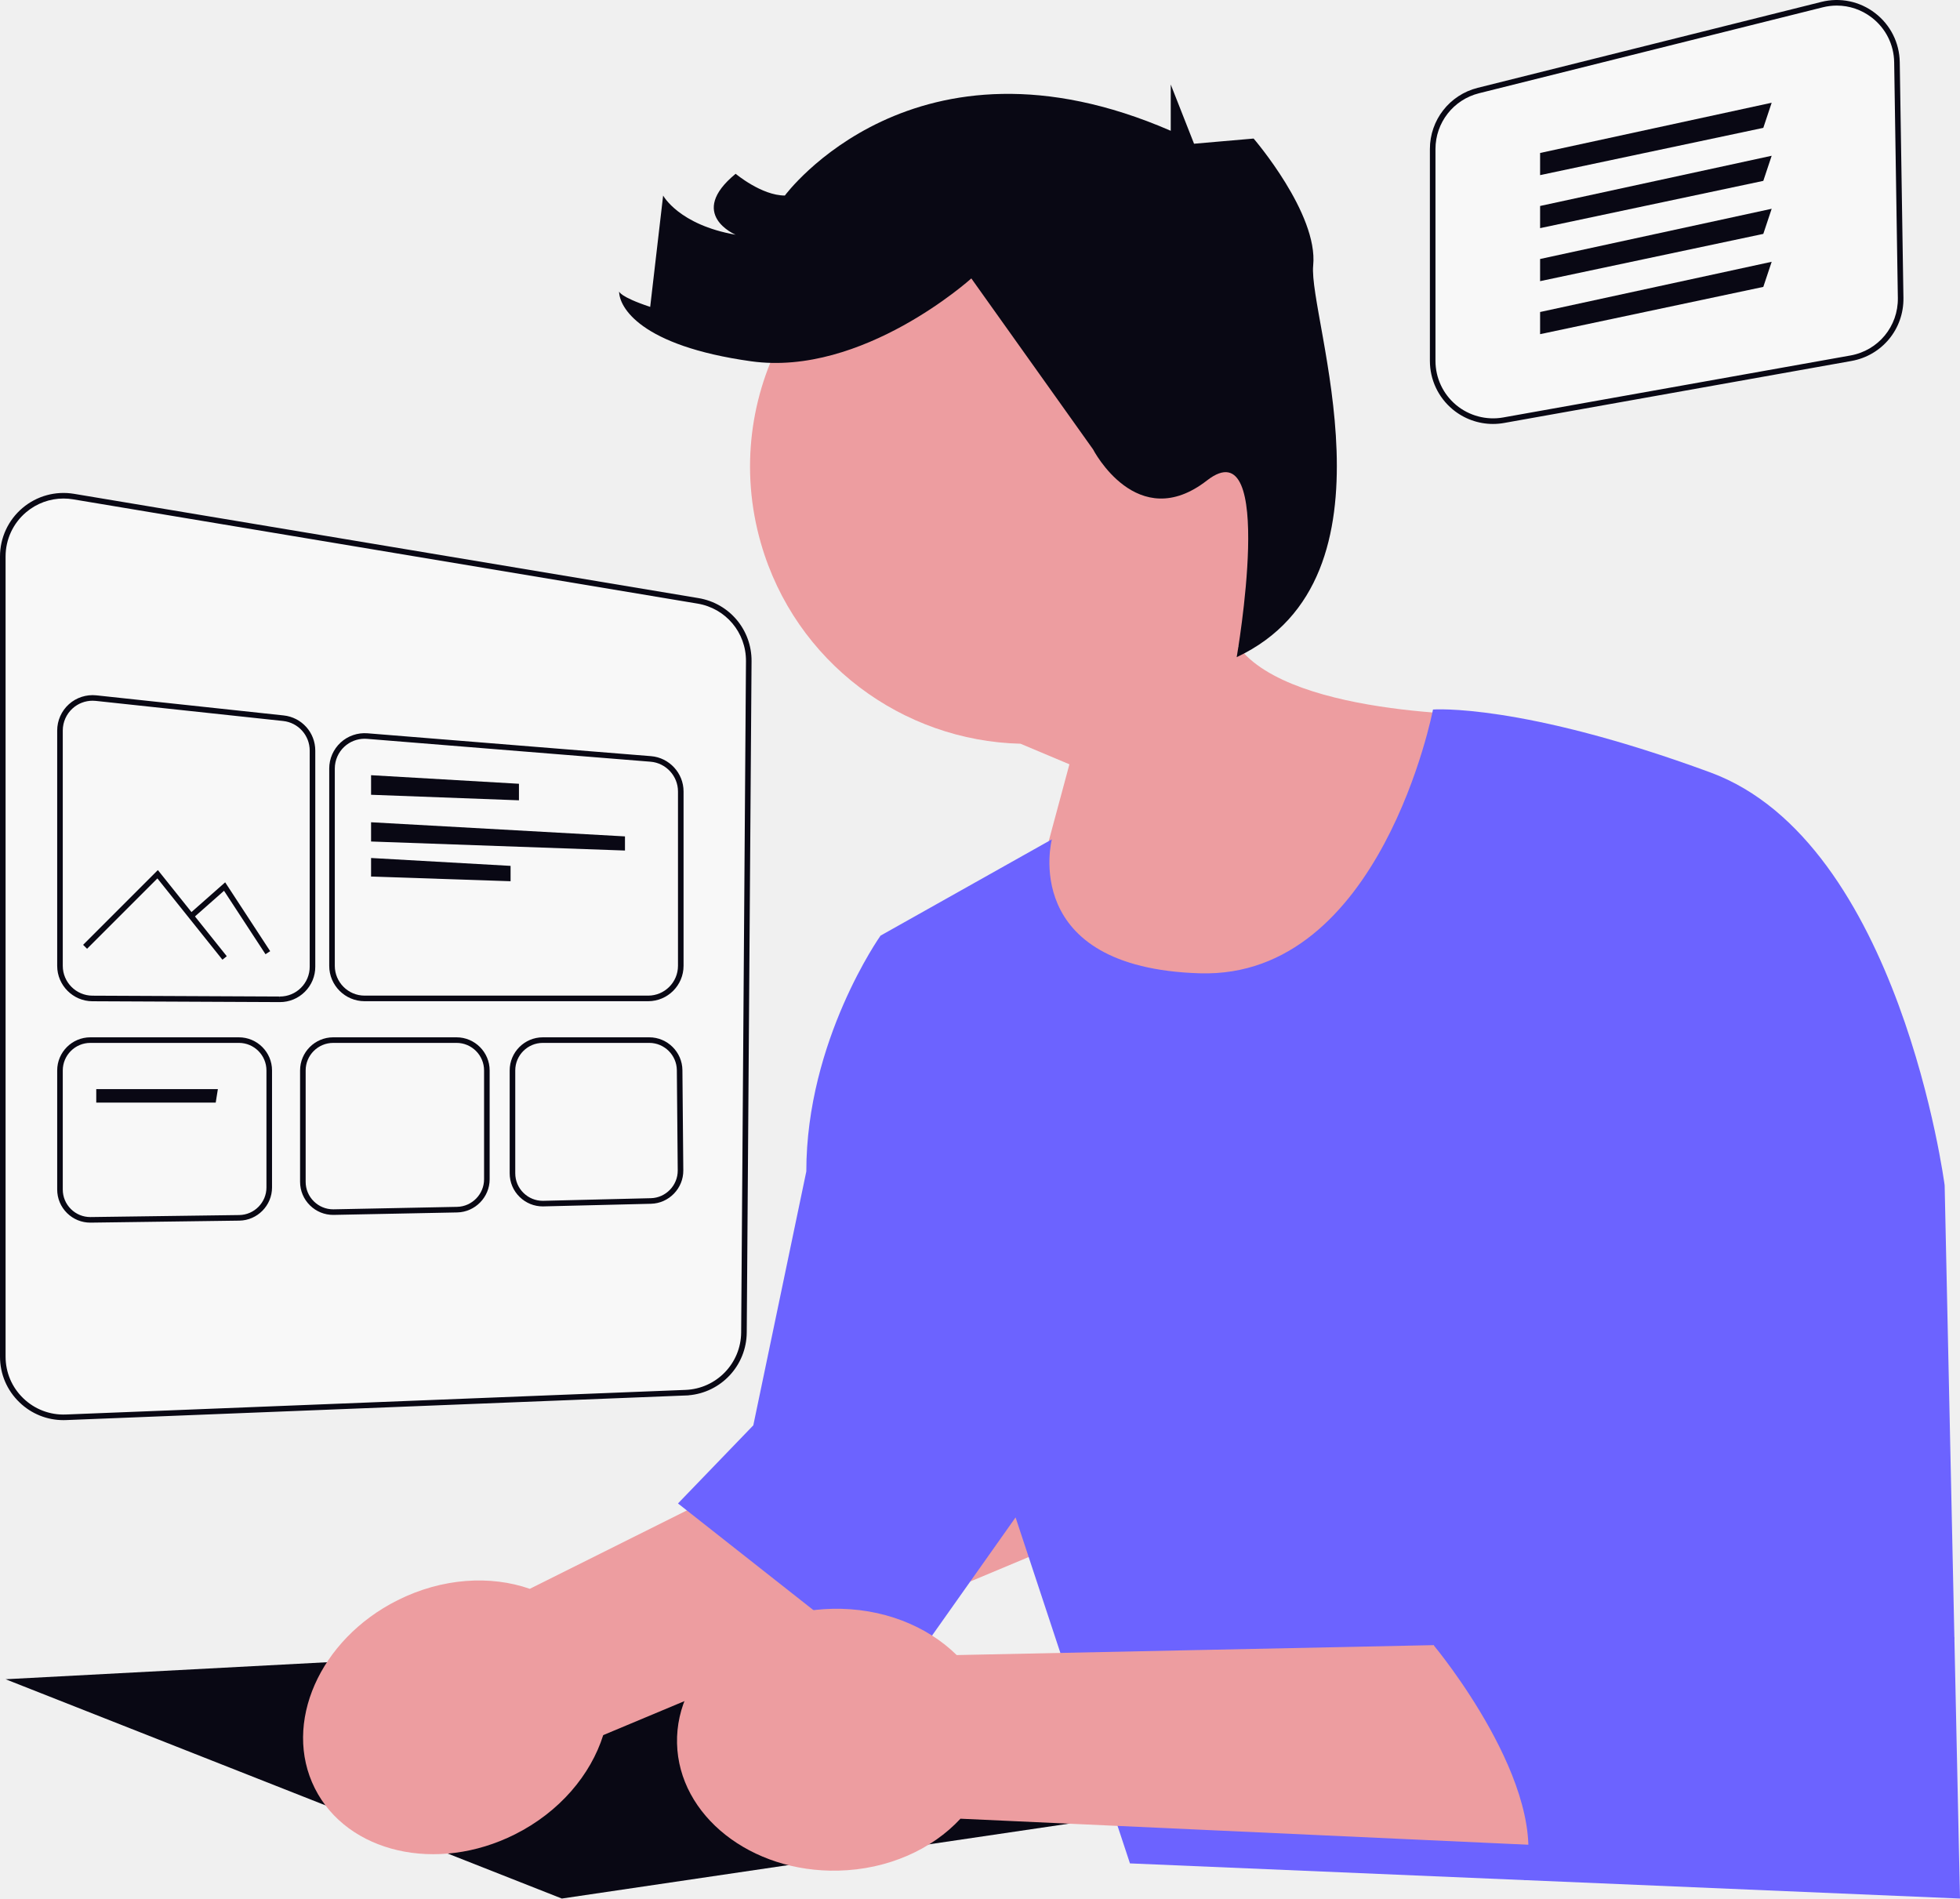
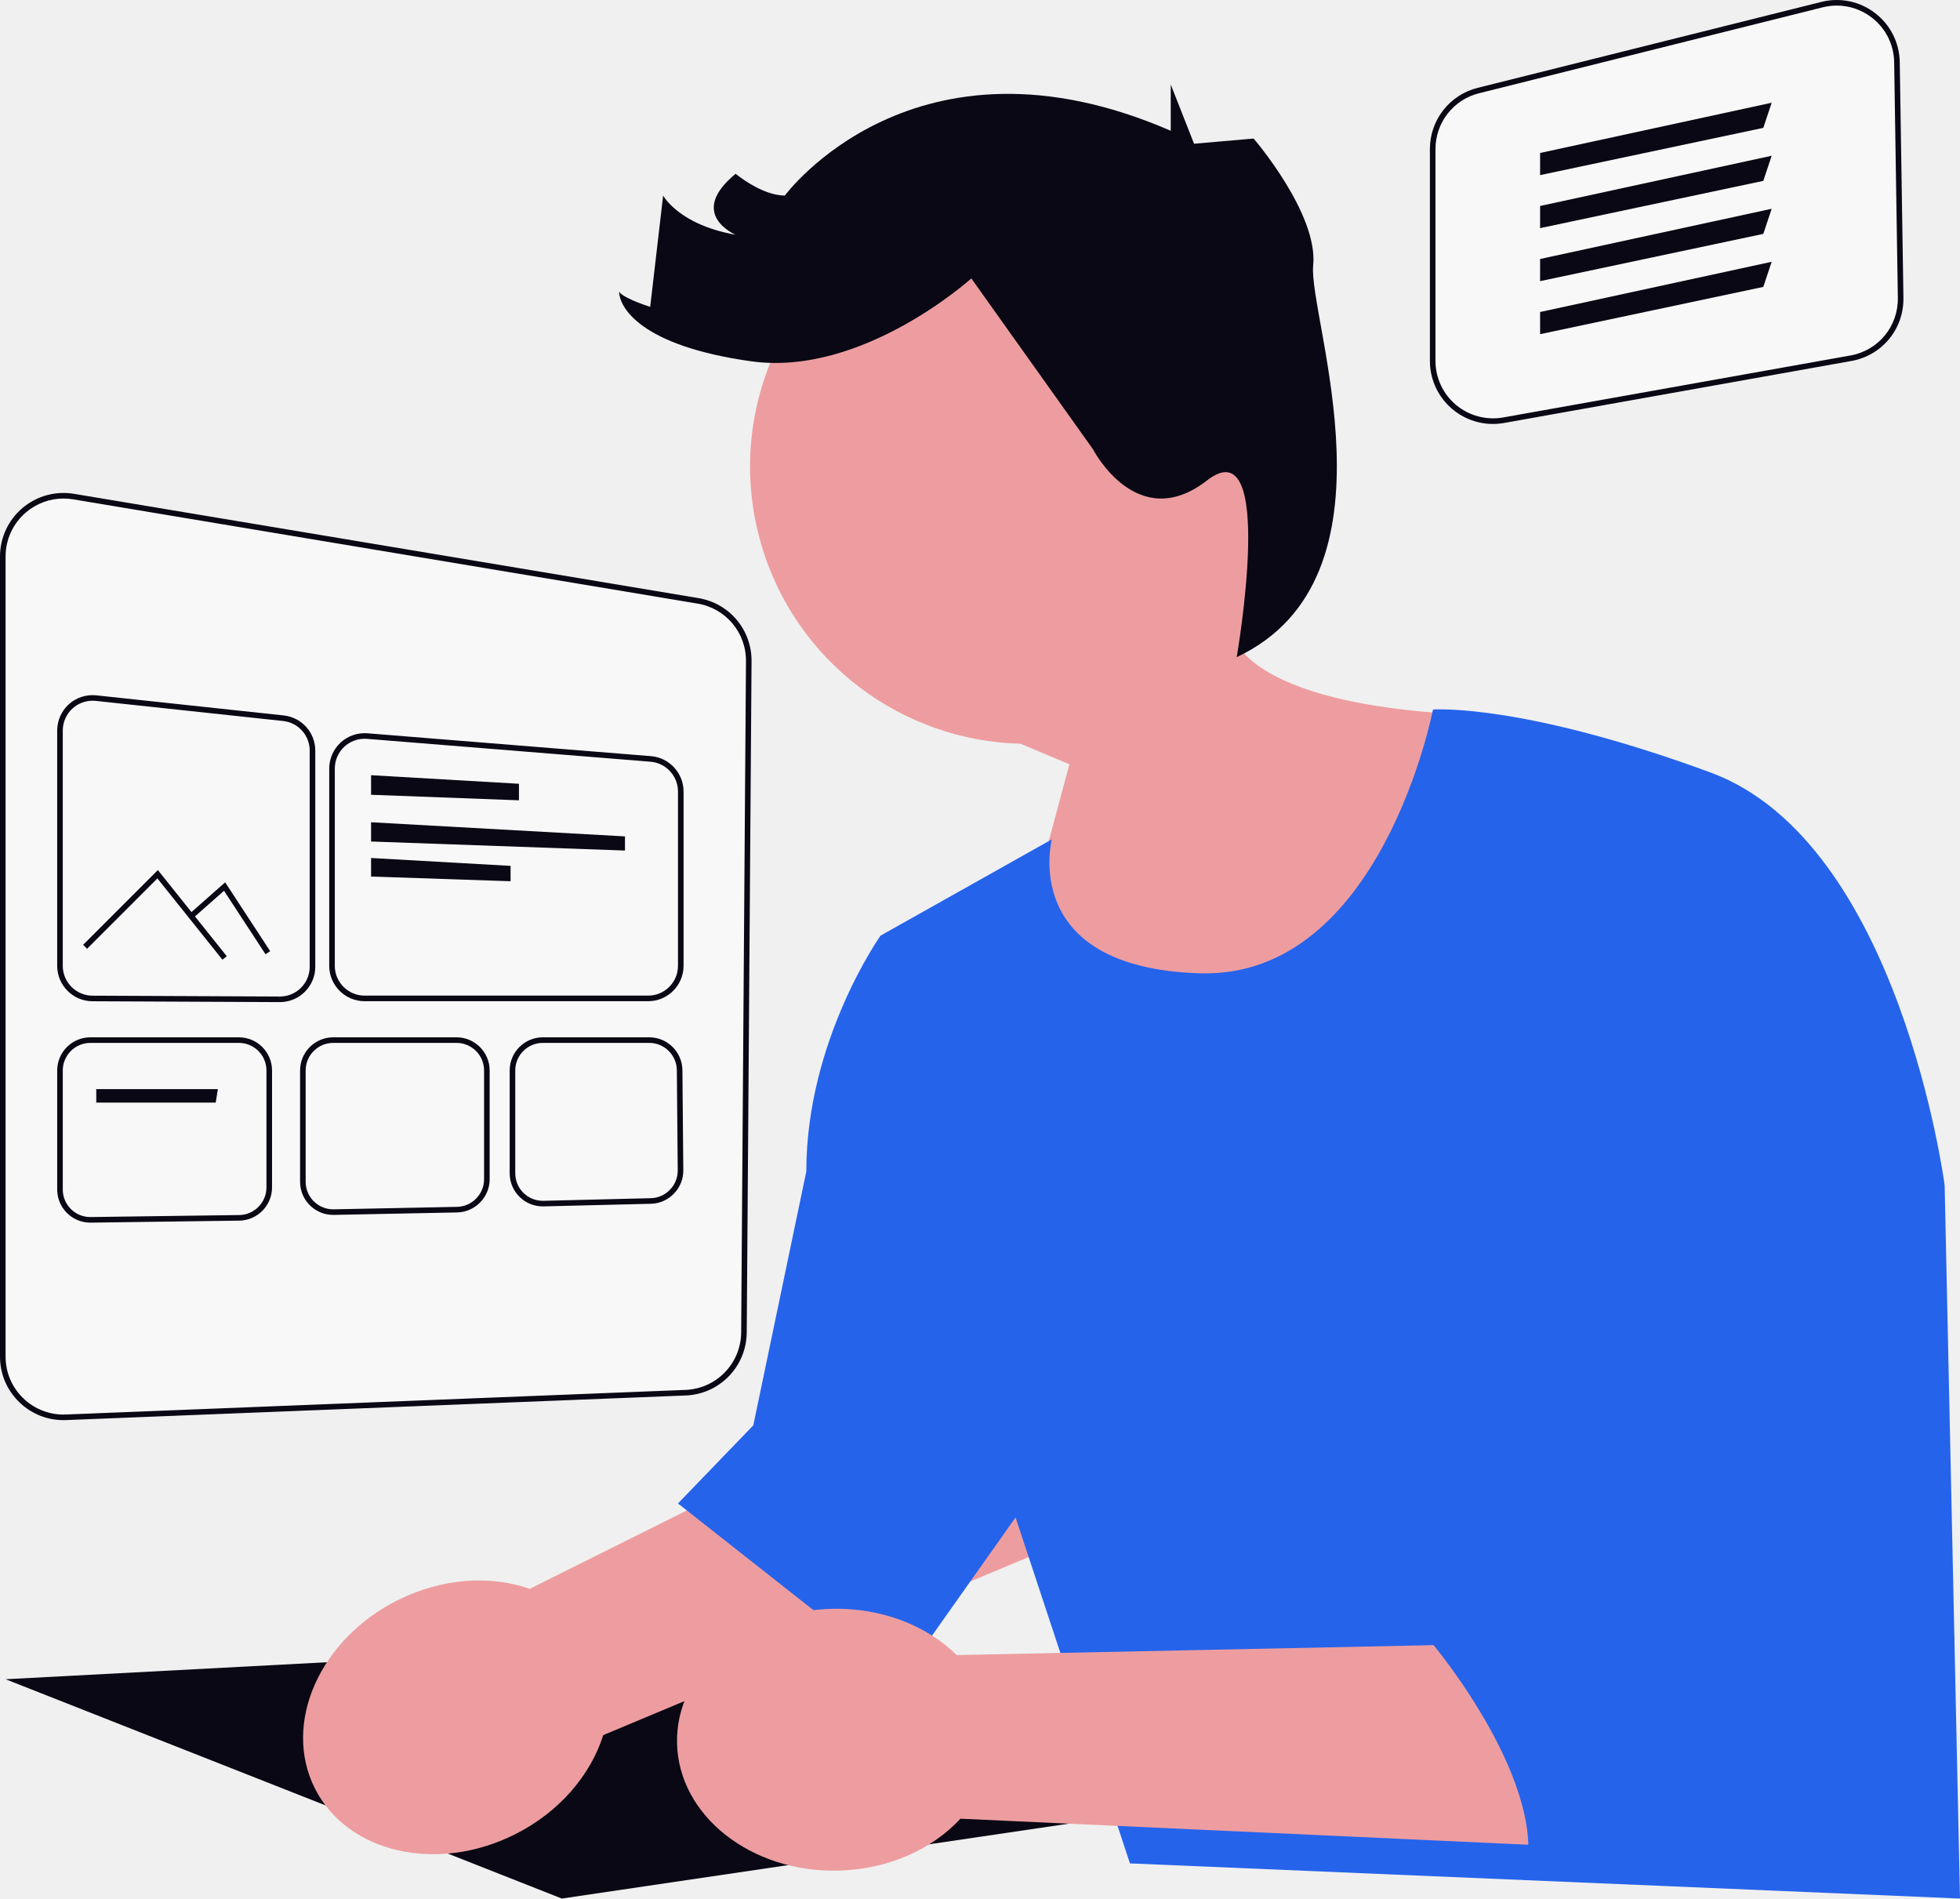
<svg xmlns="http://www.w3.org/2000/svg" width="702.5" height="680.418" viewBox="0 0 702.5 680.418" role="img" artist="Katerina Limpitsouni" source="https://undraw.co/">
  <path d="M463.614,139.785c-15.161-52.713-70.184-83.155-122.898-67.994-52.713,15.161-83.155,70.184-67.994,122.897,12.296,42.75,50.81,70.847,93.047,71.856l17.528,7.373-24.84,92.234,128.097,24.134,52.06-134s-75.569,1.415-94.86-24.635c20.84-24.501,29.417-58.636,19.86-91.865Z" fill="#ed9da0" />
  <polygon points="2 601.822 201.371 680.418 395 651.822 191 591.822 2 601.822" fill="#090814" />
  <path d="M189.896,569.416l190.763-95.219,40.667,61.808-205.121,85.842c-4.481,14.242-15.64,27.538-31.638,35.566-27.992,14.046-60.107,6.653-71.732-16.512-11.624-23.166,1.644-53.332,29.636-67.378,15.998-8.028,33.327-9.026,47.424-4.107Z" fill="#ed9da0" />
-   <path d="M513.614,254.285s-18.615,96.537-83.615,94.537-53-48-53-48l-61.395,34.5s-26.605,37.5-26.605,84.5l-19,91-27,28,80,63,41-58,41,124,297.5,12.596-5.5-255.596s-16-123-84-148-99.385-22.537-99.385-22.537Z" fill="#6c63ff" />
+   <path d="M513.614,254.285s-18.615,96.537-83.615,94.537-53-48-53-48l-61.395,34.5s-26.605,37.5-26.605,84.5l-19,91-27,28,80,63,41-58,41,124,297.5,12.596-5.5-255.596s-16-123-84-148-99.385-22.537-99.385-22.537Z" fill="#2563eb" />
  <path d="M348.14,99.78s-38.986,35.273-78.9,29.704c-39.914-5.569-47.34-19.493-47.34-25.062,0,0,0,1.856,11.139,5.569l4.641-39.914s5.569,10.469,25.991,14.053c0,0-17.637-7.369,0-21.85,0,0,9.282,7.797,17.637,7.797,0,0,46.412-63.12,138.308-23.206v-16.585l8.354,21.226,10.779-.937,10.571-.919s23.206,26.919,21.35,45.484,33.357,111.812-27.413,140.376c0,0,14.418-82.825-10.645-63.332-25.062,19.493-40.843-11.139-40.843-11.139l-43.627-61.264Z" fill="#090814" />
  <path d="M22.749,507.961c-5.646,0-10.965-2.139-15.062-6.077-4.312-4.144-6.688-9.721-6.688-15.702V199.447c0-6.416,2.808-12.473,7.704-16.619,4.895-4.146,11.326-5.92,17.66-4.861l223.814,37.373c10.617,1.772,18.268,10.872,18.191,21.636l-1.725,240.546c-.084,11.653-9.271,21.143-20.914,21.604l-.02-.5.02.5-222.091,8.816c-.298.012-.595.018-.892.018Z" fill="#fff" opacity=".5" />
  <path d="M22.749,508.961c-5.896,0-11.491-2.257-15.755-6.356-4.51-4.334-6.994-10.166-6.994-16.422V199.447c0-6.711,2.937-13.046,8.058-17.382,5.12-4.338,11.852-6.189,18.472-5.084l223.814,37.373c11.104,1.854,19.106,11.371,19.026,22.629l-1.725,240.547c-.086,11.853-9.176,21.566-20.877,22.535l.001.021-223.089,8.856c-.312.012-.622.019-.932.019ZM22.762,178.667c-4.877,0-9.627,1.718-13.411,4.924-4.672,3.955-7.351,9.734-7.351,15.856v286.735c0,5.707,2.266,11.027,6.381,14.98,4.095,3.937,9.55,6.01,15.221,5.781l222.09-8.816.021.5-.021-.5c11.109-.441,19.874-9.495,19.954-20.613l1.725-240.546c.072-10.27-7.227-18.952-17.356-20.643L26.199,178.953c-1.146-.191-2.295-.286-3.438-.286Z" fill="#090814" />
  <path d="M100.322,359.143h-.054l-67.145-.304c-6.961-.031-12.624-5.72-12.624-12.682v-84.346c0-3.594,1.533-7.032,4.207-9.434,2.668-2.398,6.254-3.553,9.826-3.176l67.141,7.203c6.459.693,11.329,6.114,11.329,12.609v77.447c0,3.398-1.326,6.59-3.735,8.988-2.393,2.382-5.569,3.694-8.945,3.694ZM33.192,251.131c-2.627,0-5.183.967-7.148,2.734-2.253,2.023-3.544,4.919-3.544,7.946v84.346c0,5.864,4.771,10.655,10.634,10.682l67.14.304.049,1v-1c2.844,0,5.52-1.105,7.535-3.111,2.028-2.02,3.146-4.708,3.146-7.57v-77.447c0-5.471-4.103-10.038-9.542-10.621l-67.14-7.203c-.377-.04-.754-.06-1.129-.06Z" fill="#090814" />
  <path d="M232.317,358.822h-101.636c-6.993,0-12.682-5.689-12.682-12.682v-70.698c0-3.53,1.488-6.927,4.083-9.321,2.591-2.392,6.101-3.596,9.618-3.32l101.636,8.197c6.54.527,11.663,6.08,11.663,12.641v62.501c0,6.993-5.689,12.682-12.683,12.682ZM130.693,264.76c-2.675,0-5.279,1.008-7.255,2.83-2.185,2.017-3.438,4.878-3.438,7.852v70.698c0,5.89,4.792,10.682,10.682,10.682h101.636c5.891,0,10.683-4.792,10.683-10.682v-62.501c0-5.526-4.315-10.203-9.823-10.647l-101.636-8.197c-.283-.022-.566-.034-.848-.034Z" fill="#090814" />
  <polygon points="133 277.822 133 284.837 186 286.822 186 280.896 133 277.822" fill="#090814" />
  <polygon points="133 294.689 133 301.586 224 304.822 224 299.755 133 294.689" fill="#090814" />
  <polygon points="133 307.497 133 314.148 183 315.822 183 310.322 133 307.497" fill="#090814" />
  <path d="M32.371,438.181c-3.139,0-6.1-1.215-8.336-3.421-2.279-2.249-3.535-5.251-3.535-8.454v-42.667c0-6.548,5.327-11.875,11.875-11.875h53.249c6.549,0,11.876,5.327,11.876,11.875v41.947c0,6.46-5.255,11.787-11.715,11.875l-53.414.721ZM32.375,373.763c-5.445,0-9.875,4.43-9.875,9.875v42.667c0,2.664,1.044,5.16,2.939,7.03,1.86,1.835,4.321,2.845,6.932,2.845l.139-.001,53.248-.72c5.372-.073,9.742-4.502,9.742-9.875v-41.947c0-5.445-4.431-9.875-9.876-9.875h-53.249Z" fill="#090814" />
  <path d="M119.423,435.41c-3.123,0-6.073-1.206-8.307-3.395-2.297-2.251-3.562-5.263-3.562-8.481v-39.896c0-6.548,5.327-11.875,11.876-11.875h44.194c6.549,0,11.876,5.327,11.876,11.875v39.013c0,6.418-5.222,11.745-11.64,11.874l-44.438.885ZM119.43,373.763c-5.445,0-9.876,4.43-9.876,9.875v39.896c0,2.676,1.052,5.181,2.963,7.052,1.857,1.821,4.31,2.823,6.906,2.823l.204-.002,44.194-.883c5.337-.106,9.679-4.536,9.679-9.874v-39.013c0-5.445-4.431-9.875-9.876-9.875h-44.194Z" fill="#090814" />
  <path d="M194.547,432.363c-3.112,0-6.055-1.199-8.286-3.376-2.31-2.254-3.582-5.272-3.582-8.499v-36.849c0-6.548,5.327-11.875,11.876-11.875h38.161c6.49,0,11.817,5.28,11.875,11.77l.318,35.907c.057,6.446-5.14,11.819-11.584,11.977l-38.778.946ZM194.555,373.763c-5.445,0-9.876,4.43-9.876,9.875v36.849c0,2.683,1.058,5.193,2.979,7.067,1.856,1.811,4.303,2.808,6.89,2.808l.253-.003,38.477-.941c5.358-.131,9.68-4.6,9.633-9.96l-.318-35.907c-.048-5.397-4.478-9.788-9.875-9.788h-38.161Z" fill="#090814" />
  <polygon points="34.5 390.322 34.5 395.169 77.315 395.169 78.09 390.322 34.5 390.322" fill="#090814" />
  <polygon points="79.719 343.946 56.417 314.819 31.207 340.029 29.793 338.615 56.583 311.825 81.281 342.697 79.719 343.946" fill="#090814" />
  <polygon points="95.163 341.986 80.295 319.246 69.162 329.072 67.838 327.572 80.705 316.218 96.837 340.891 95.163 341.986" fill="#090814" />
  <path d="M535.099,150.942c-5.032,0-9.932-1.756-13.859-5.046-4.919-4.118-7.739-10.159-7.739-16.574V53.419c0-9.938,6.733-18.562,16.375-20.972L653.048,1.654c6.438-1.61,13.151-.213,18.413,3.83,5.263,4.043,8.341,10.168,8.444,16.804l1.32,84.48c.167,10.655-7.327,19.747-17.817,21.619l-124.493,22.216c-1.271.227-2.549.339-3.816.339Z" fill="#fff" opacity=".5" />
  <path d="M535.099,151.942c-5.286,0-10.437-1.875-14.501-5.279-5.146-4.308-8.098-10.628-8.098-17.341V53.419c0-10.398,7.045-19.421,17.133-21.942L652.806.683c6.733-1.683,13.758-.224,19.265,4.007,5.506,4.231,8.727,10.639,8.835,17.582l1.32,84.48c.175,11.148-7.665,20.661-18.642,22.619l-124.493,22.216c-1.317.235-2.66.354-3.992.354ZM658.33,2c-1.677,0-3.368.206-5.04.624l-123.173,30.793c-9.195,2.298-15.617,10.523-15.617,20.002v75.902c0,6.119,2.69,11.88,7.381,15.808,4.641,3.886,10.896,5.554,16.858,4.489l124.493-22.216c10.006-1.785,17.152-10.457,16.993-20.619l-1.32-84.48c-.099-6.329-3.034-12.17-8.054-16.027-3.653-2.807-8.038-4.277-12.521-4.277Z" fill="#090814" />
  <polygon points="552 54.822 552 62.762 632 45.822 635 36.822 552 54.822" fill="#090814" />
  <polygon points="552 73.822 552 81.762 632 64.822 635 55.822 552 73.822" fill="#090814" />
  <polygon points="552 92.822 552 100.762 632 83.822 635 74.822 552 92.822" fill="#090814" />
  <polygon points="552 111.822 552 119.762 632 102.822 635 93.822 552 111.822" fill="#090814" />
  <path d="M342.898,593.159l213.161-4.439,10.31,73.265-222.125-10.179c-10.144,10.955-25.919,18.198-43.813,18.609-31.31.718-57.174-19.705-57.769-45.617-.595-25.912,24.305-47.5,55.616-48.218,17.894-.411,33.984,6.102,44.62,16.58Z" fill="#ed9da0" />
-   <path d="M555,430.822s-7,44,14,59c0,0-7,54,10,71,0,0-31.24,1.265-25.12,17.632,0,0-45.88-7.632-39.88,11.368,0,0,42.459,50.959,32.229,83.98l138.771-6.98,15.488-79.903" fill="#6c63ff" />
+   <path d="M555,430.822s-7,44,14,59c0,0-7,54,10,71,0,0-31.24,1.265-25.12,17.632,0,0-45.88-7.632-39.88,11.368,0,0,42.459,50.959,32.229,83.98l138.771-6.98,15.488-79.903" fill="#2563eb" />
</svg>
